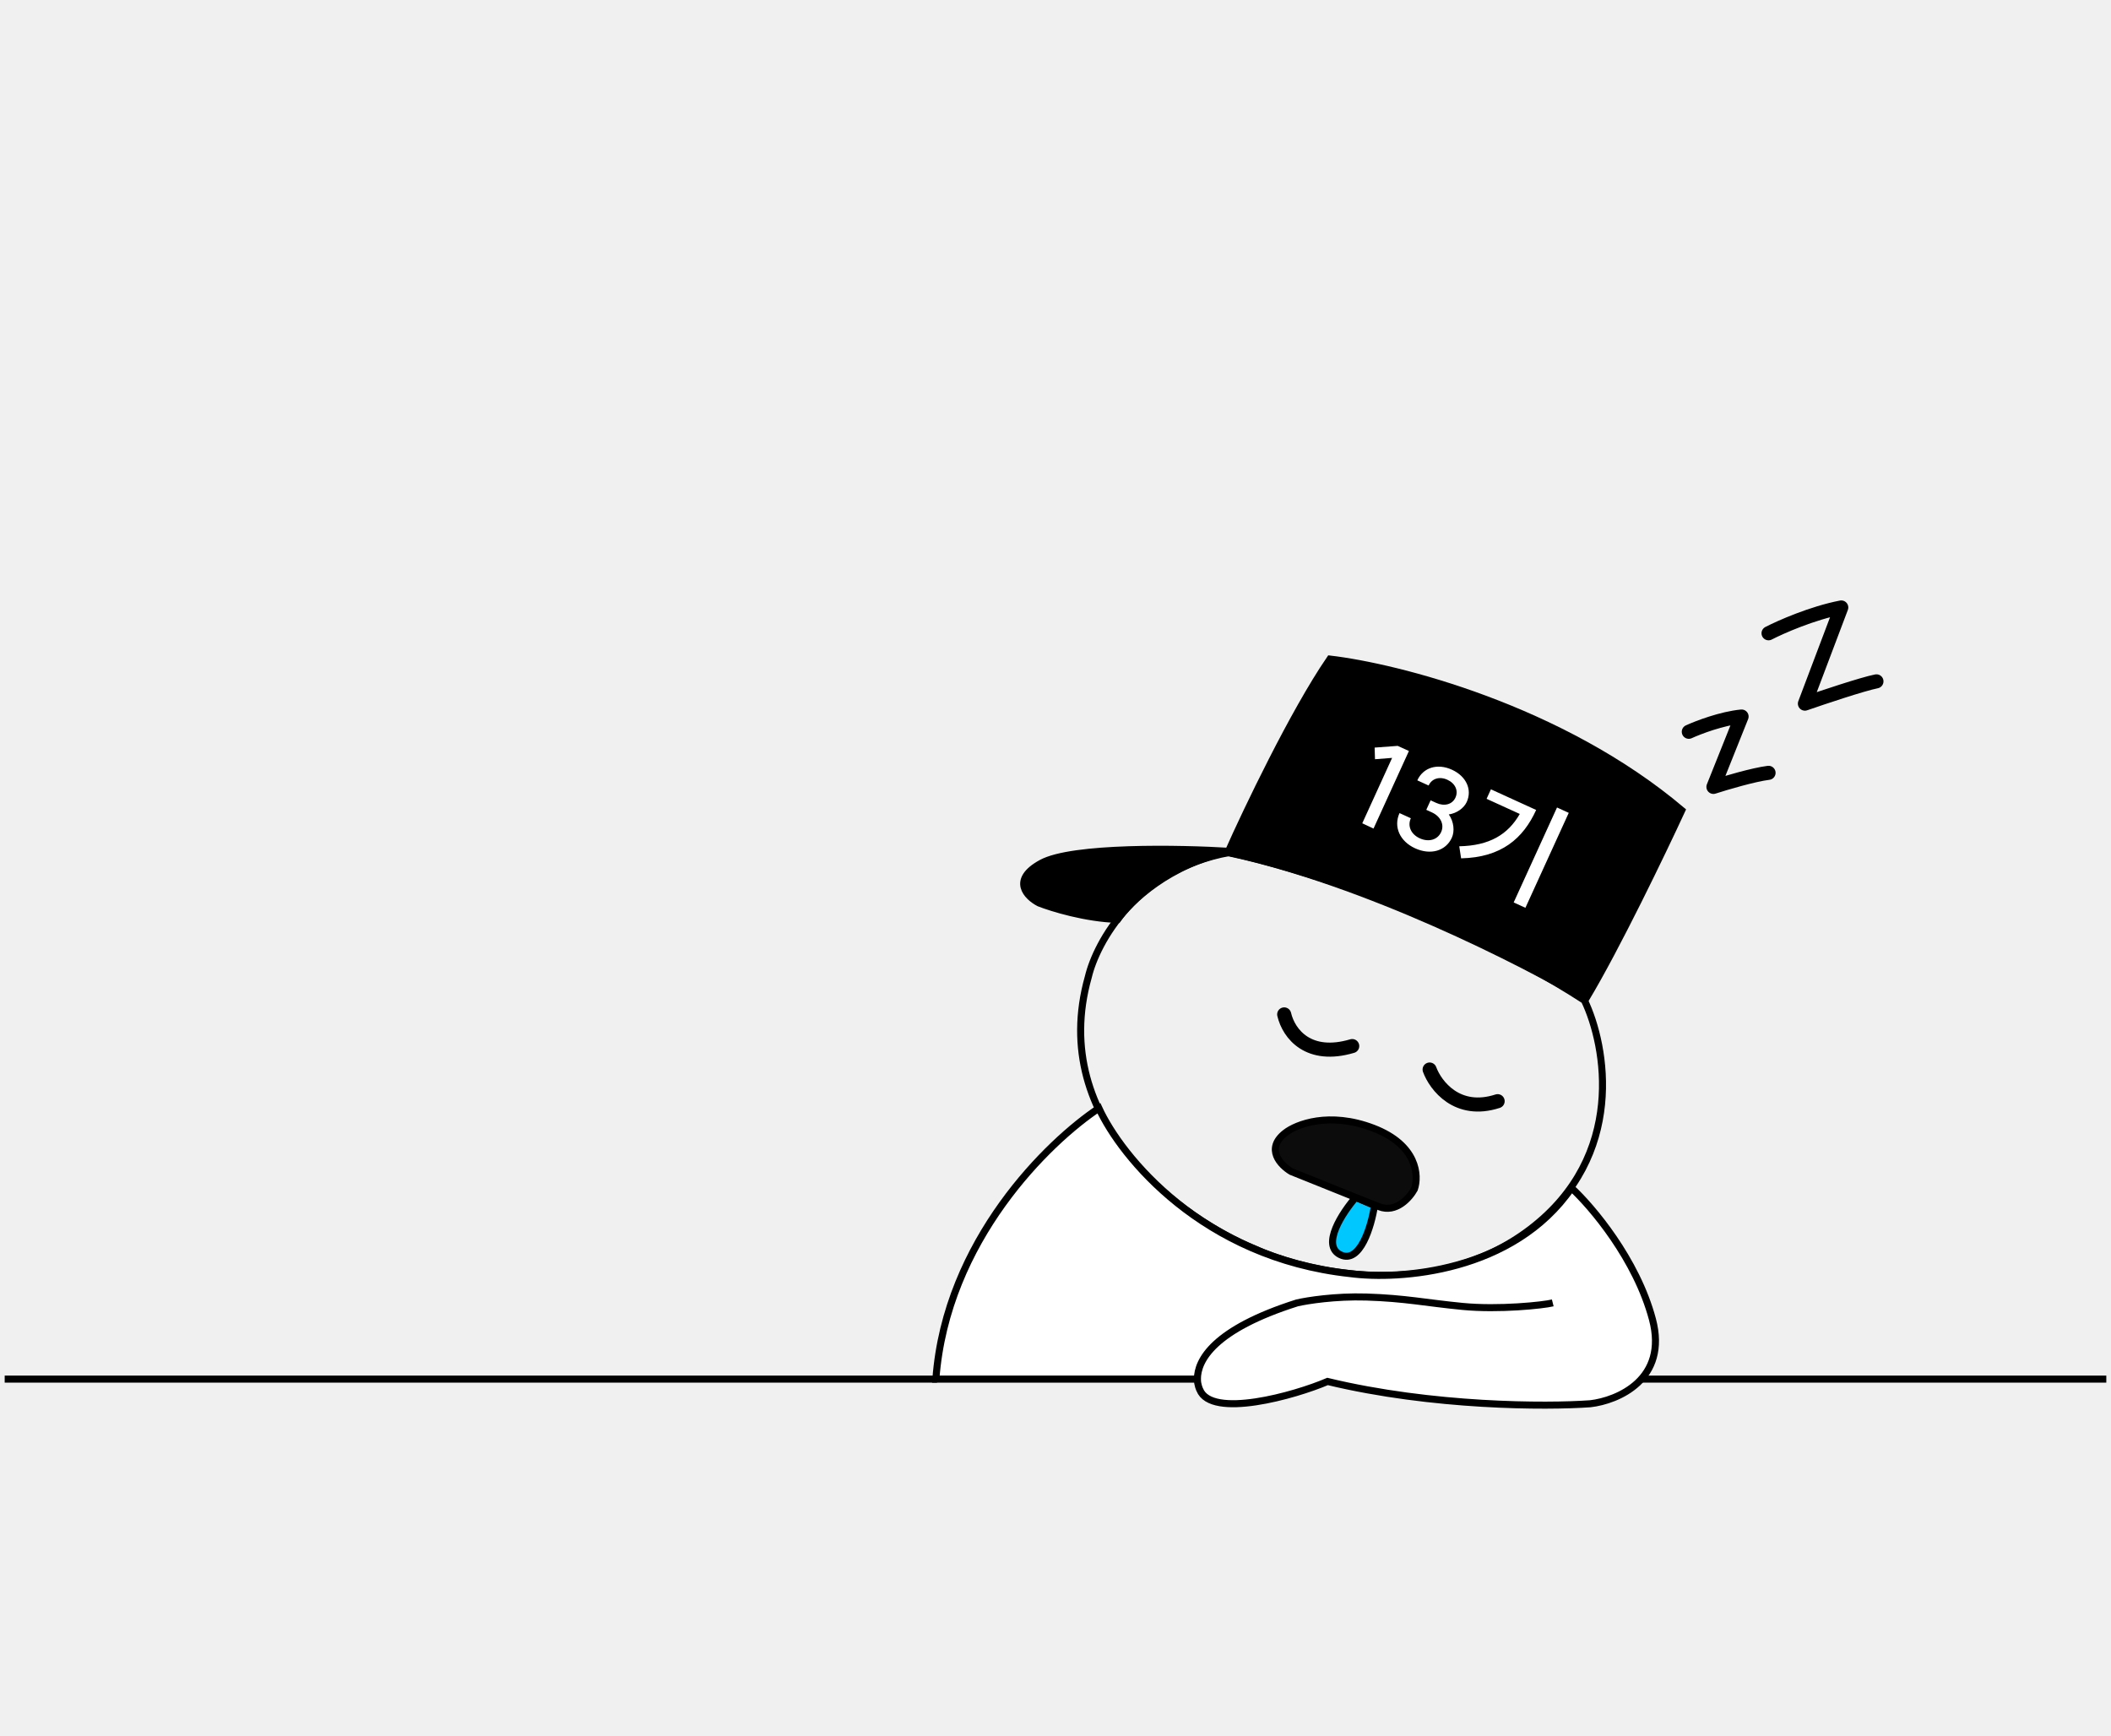
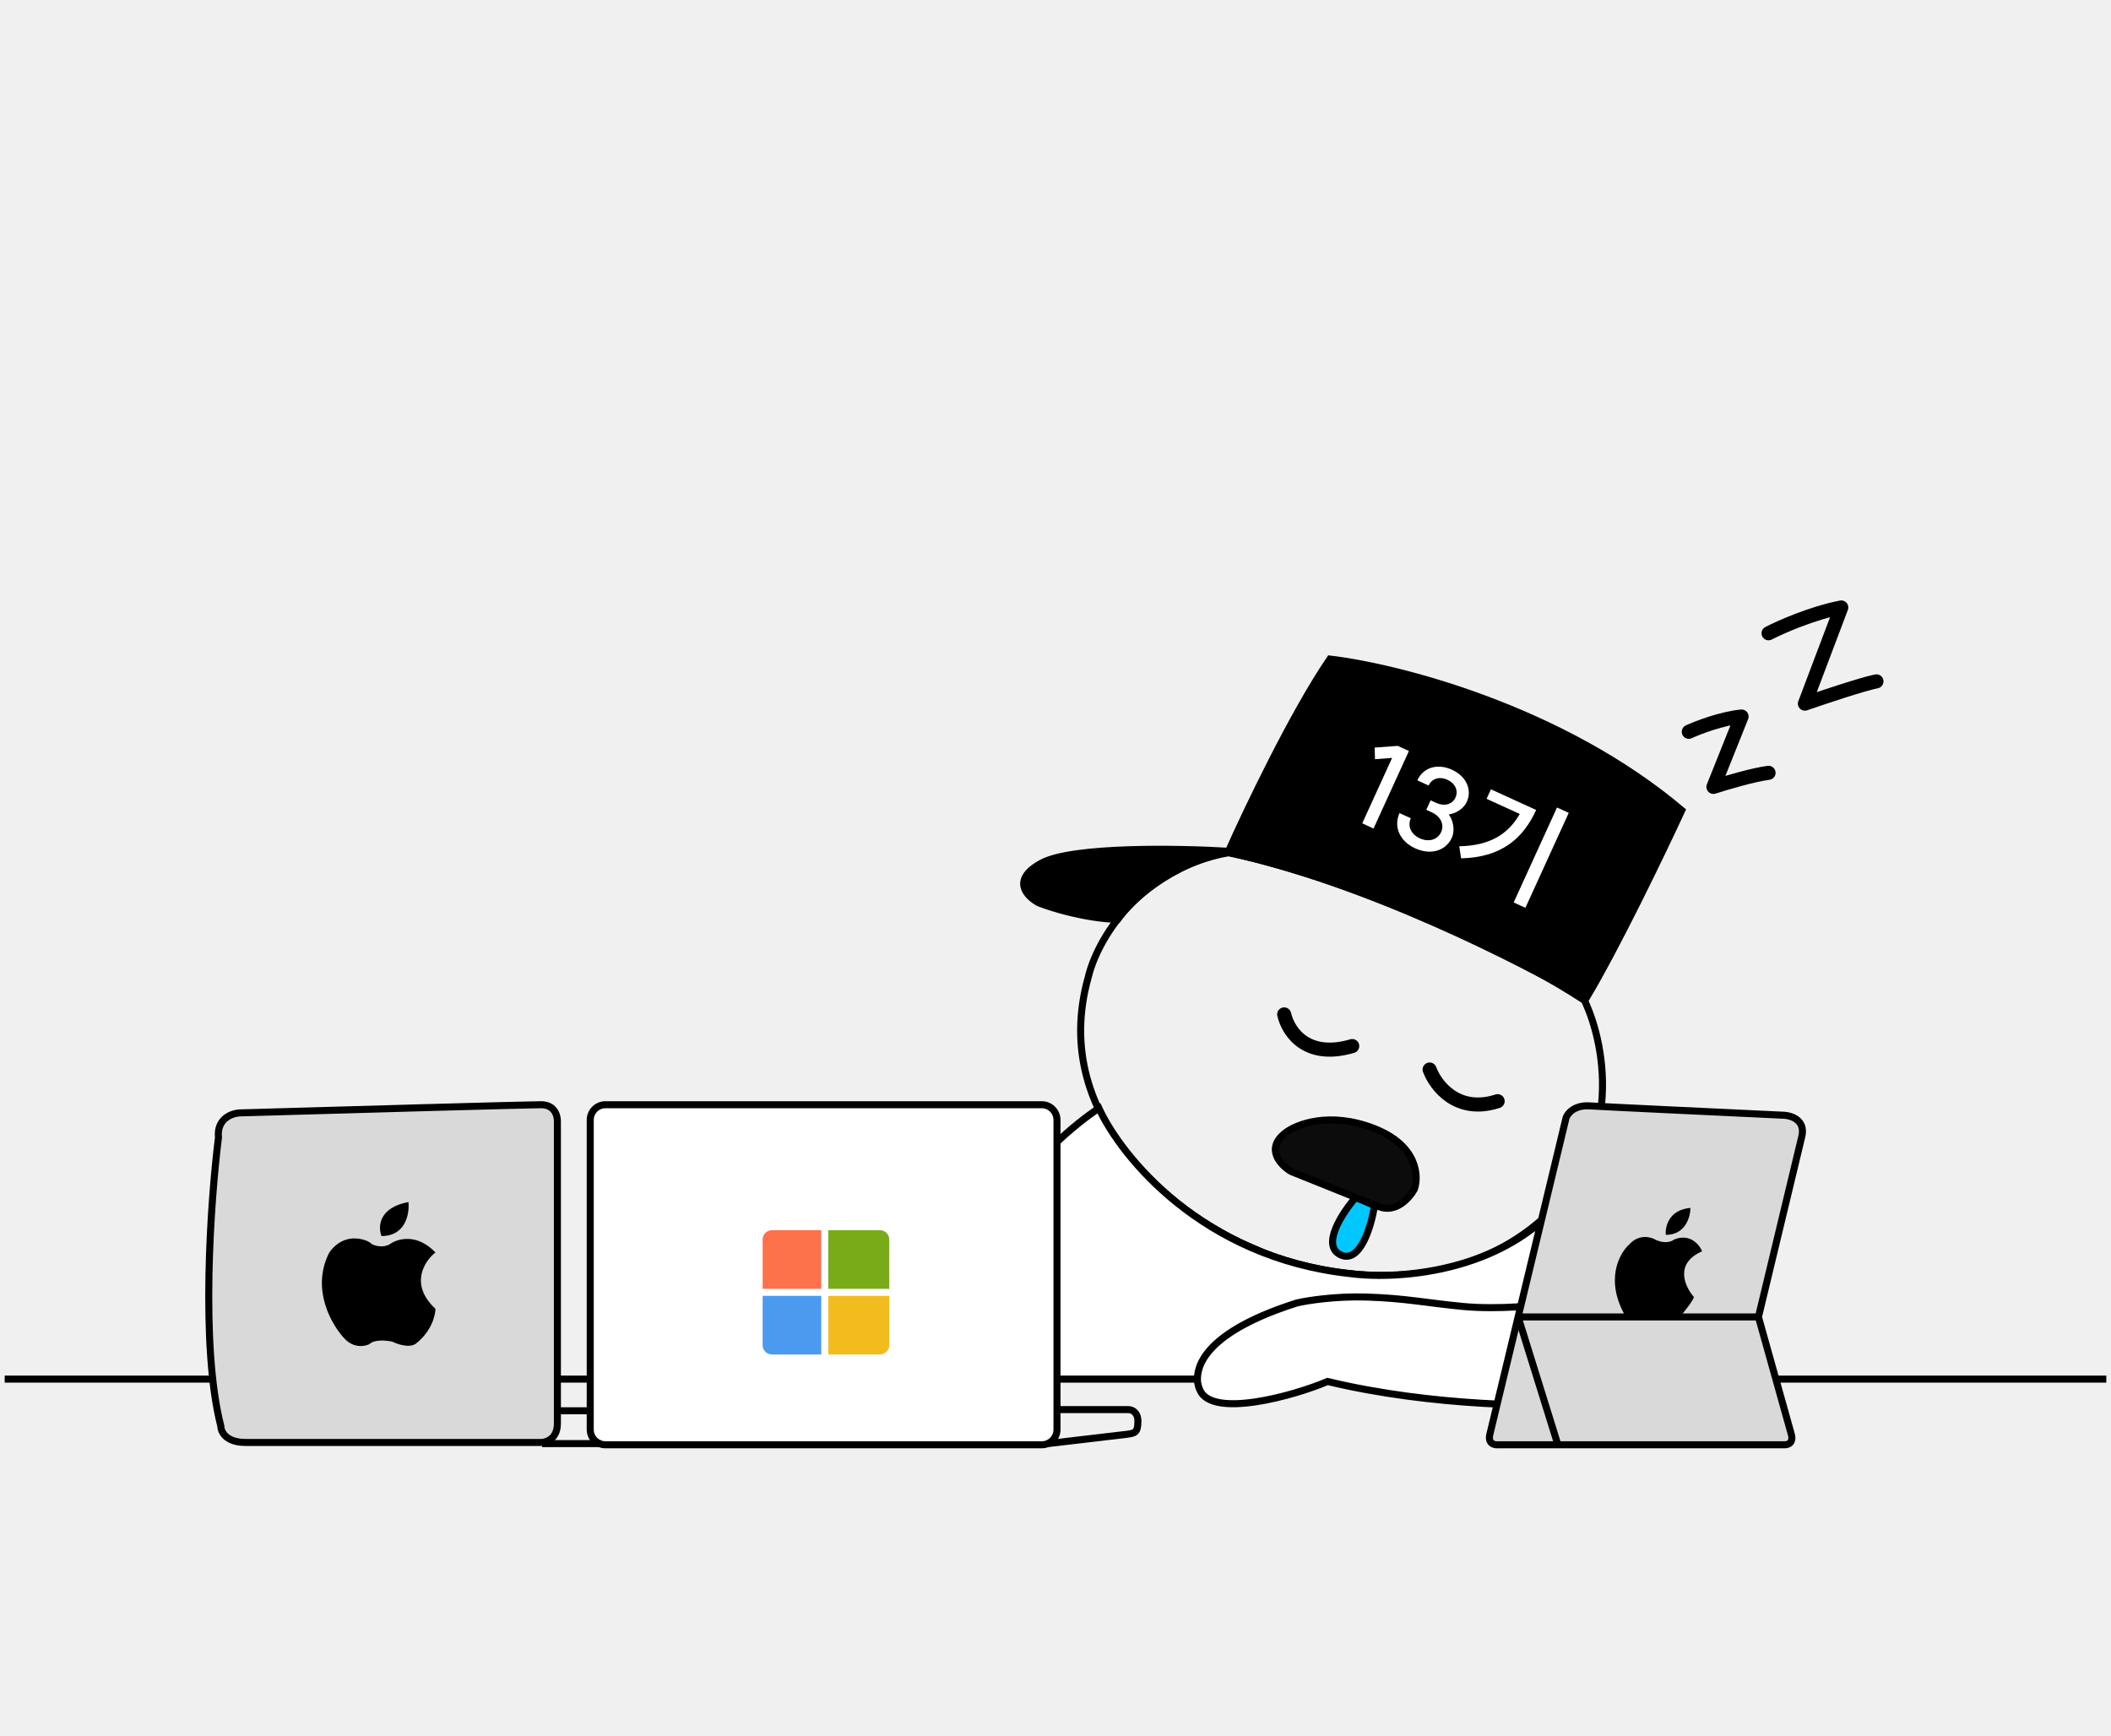
<svg xmlns="http://www.w3.org/2000/svg" width="900" height="740" viewBox="0 0 900 740" fill="none">
  <path d="M567 281C551.4 303.8 531.5 345.5 523.5 363.5C581.9 375.9 649.5 410.333 676 426C689.2 404 708.833 363.167 717 345.5C665.4 301.9 595.5 284.333 567 281Z" fill="black" stroke="black" stroke-width="3" />
  <path d="M444 368C457.2 360.8 503.167 361.667 524.5 363C498.5 368.2 481.667 384.5 476.5 392C462.9 391.6 448.5 387.167 443 385C437.833 382.333 430.8 375.2 444 368Z" fill="black" stroke="black" stroke-width="3" />
  <path d="M675.498 426.5C618.698 389.7 550.832 369.167 523.998 363.5C484.397 370.7 467.498 401.833 463.998 416.5C446.398 478.9 503.998 519.833 534.998 532.5C557.165 542.667 611.698 555.2 652.498 524C693.298 492.8 684.832 446 675.498 426.5Z" stroke="black" stroke-width="3" />
  <path d="M575.5 543C512.7 536.2 478 493.167 468.5 472.5C447.167 486.667 403.4 528.8 399 588H510.5C510.5 590.5 511.5 592.5 511.5 592.5C516.5 605 552 595 566 589C610.8 599.8 659.333 599.833 678 598.5C689.667 597.167 711.3 588.1 704.5 562.5C697.7 536.9 678.667 514.5 670 506.5C645.2 542.5 596.667 545.833 575.5 543Z" fill="white" />
  <path d="M662 555.5C658 556.5 639 558.5 623.5 557C608 555.5 599 553.5 582.5 553C569.3 552.6 557.333 554.5 553 555.5C517.33 566.818 510.5 580 510.5 588M510.5 588C510.5 590.5 511.5 592.5 511.5 592.5C516.5 605 552 595 566 589C610.8 599.8 659.333 599.833 678 598.5C689.667 597.167 711.3 588.1 704.5 562.5C697.7 536.9 678.667 514.5 670 506.5C645.2 542.5 596.667 545.833 575.5 543C512.7 536.2 478 493.167 468.5 472.5C447.167 486.667 403.4 528.8 399 588H510.5Z" stroke="black" stroke-width="3" />
  <path d="M547.5 432.5C549.5 441 558 451.5 576.5 446M609.5 456C612 462.833 621.3 475.1 638.5 469.5" stroke="black" stroke-width="6" stroke-linecap="round" stroke-linejoin="round" />
  <path d="M571.501 535C579.901 539 584.668 522.667 586.001 514L578.001 510.5C572.335 517 563.101 531 571.501 535Z" fill="#00C8FF" stroke="black" stroke-width="3" stroke-linecap="round" stroke-linejoin="round" />
  <path d="M585.501 481C566.701 473.8 552.668 479.334 548.001 483C539.201 489.8 546.001 496.833 550.501 499.5C556.908 502.085 568.454 506.732 577.501 510.343C580.549 511.559 583.313 512.657 585.501 513.52C586.451 513.894 587.292 514.224 588.001 514.5C595.201 517.3 601.001 510.667 603.001 507C605.001 501.333 604.301 488.2 585.501 481Z" fill="#0C0C0C" stroke="black" stroke-width="3" stroke-linecap="round" stroke-linejoin="round" />
  <path d="M720 312C724 310.167 734.1 306.3 742.5 305.5L730.5 335.5C735.667 333.833 747.6 330.3 754 329.5M754 270C759.167 267.333 772.6 261.4 785 259L769.5 300C777.167 297.333 794 291.7 800 290.5" stroke="black" stroke-width="6" stroke-linecap="round" stroke-linejoin="round" />
  <path d="M700 588H898M399.5 588H2" stroke="black" stroke-width="3" />
  <path d="M600.679 320.193L585.586 353.261L580.785 351.015L593.511 323.132L586.215 323.704L586.061 318.743L595.903 318.013L600.679 320.193ZM617.68 347.244C619.848 350.322 620.239 354.402 618.972 357.177C616.398 362.817 609.932 364.703 603.336 361.692C596.786 358.703 594.015 352.492 596.672 346.669L601.494 348.87C599.978 352.19 601.558 355.714 605.288 357.417C609.108 359.161 612.896 358.086 614.412 354.766C615.865 351.582 614.219 348.083 610.444 346.36L608.079 345.28L609.926 341.232L612.337 342.332C615.794 343.91 619.185 342.984 620.513 340.073C621.863 337.116 620.432 333.99 617.066 332.454C613.7 330.917 610.425 331.951 609.076 334.908L604.254 332.707C606.766 327.203 612.831 325.354 619.017 328.178C625.112 330.96 627.731 336.662 625.323 341.938C624.16 344.486 621.153 346.74 617.68 347.244ZM663.816 344.282L668.819 346.566L650.342 387.049L645.339 384.765L663.816 344.282ZM654.926 345.336C649.383 357.481 640.138 365.573 622.923 365.96L622.137 360.82C634.948 360.566 642.859 355.878 647.938 347.039L633.792 340.582L635.639 336.534L654.926 345.336Z" fill="white" />
+   <path d="M94.138 608.001C85.338 573.601 89.805 511.668 93.138 485.001C92.338 477.001 98.805 474.668 102.138 474.501C142.472 473.334 224.638 471.001 230.638 471.001C236.638 471.001 237.805 476.001 237.638 478.501V607.001C237.638 613.401 232.972 615.001 230.638 615.001H104.638C96.238 615.001 94.138 610.334 94.138 608.001Z" fill="#D9D9D9" stroke="black" stroke-width="3" stroke-linecap="round" />
+   <path d="M162.638 527.001C161.138 523.168 161.338 514.901 174.138 512.501C174.638 517.334 173.038 527.001 162.638 527.001Z" fill="black" />
+   <path d="M185.638 558.001C174.438 547.601 180.971 537.668 185.638 534.001C177.638 525.601 169.305 528.168 166.138 530.501C163.338 532.118 159.971 531.175 158.638 530.501C156.638 528.501 152.805 528.001 151.138 528.001C145.138 528.001 141.305 532.334 140.138 534.501C132.538 550.101 141.638 565.334 147.138 571.001C151.138 575.001 155.805 574.001 157.638 573.001C159.638 571.001 164.805 571.501 167.138 572.001C172.338 574.401 175.638 574.001 177.138 573.001C183.938 567.801 185.638 560.834 185.638 558.001Z" fill="black" />
+   <rect x="251.637" y="471.001" width="199" height="145" rx="6.5" fill="white" stroke="black" stroke-width="3" />
+   <path d="M325.137 528.501C325.137 526.292 326.928 524.501 329.137 524.501H350.137V549.501H325.137V528.501Z" fill="#FD714B" />
+   <path d="M353.137 524.501H375.137C377.346 524.501 379.137 526.292 379.137 528.501V549.501H353.137V524.501Z" fill="#79AB19" />
+   <path d="M353.137 552.501H379.137V573.501C379.137 575.71 377.346 577.501 375.137 577.501H353.137V552.501Z" fill="#F3BC1E" />
+   <path d="M325.137 552.501H350.137V577.501H329.137C326.928 577.501 325.137 575.71 325.137 573.501V552.501Z" fill="#4C9AF0" />
+   <path d="M237.637 601.501H252.137M231.137 615.501H256.137M451.137 601.001H481.137C482.47 601.001 485.137 602.001 485.137 606.001C485.137 611.001 483.637 611.001 480.637 611.501L446.637 615.501" stroke="black" stroke-width="3" />
+   <path d="M667.692 476.501C668.359 474.668 671.292 471.101 677.692 471.501C684.092 471.901 735.692 474.335 760.692 475.501C763.859 475.668 769.792 477.701 768.192 484.501C766.592 491.301 755.192 538.668 749.692 561.501L763.692 611.501C764.192 613.001 764.292 616.001 760.692 616.001H664.192H638.692C637.124 616.168 634.229 615.501 635.192 611.501L647.229 561.501L667.692 476.501Z" fill="#D9D9D9" />
+   <path d="M749.692 561.501C755.192 538.668 766.592 491.301 768.192 484.501C769.792 477.701 763.859 475.668 760.692 475.501C735.692 474.335 684.092 471.901 677.692 471.501C671.292 471.101 668.359 474.668 667.692 476.501L647.229 561.501M749.692 561.501L763.692 611.501C764.192 613.001 764.292 616.001 760.692 616.001C757.767 616.001 704.917 616.001 664.192 616.001M749.692 561.501H647.229M647.229 561.501L635.192 611.501C634.229 615.501 637.124 616.168 638.692 616.001C646.037 616.001 654.791 616.001 664.192 616.001M647.229 561.501L664.192 616.001" stroke="black" stroke-width="3" />
+   <path d="M722.191 553.001C721.791 554.601 718.025 559.335 716.191 561.501H693.191C683.991 545.901 690.358 534.335 694.691 530.501C698.691 526.101 703.691 527.335 705.691 528.501C709.691 530.501 712.691 529.335 713.691 528.501C720.491 525.701 724.525 530.668 725.691 533.501C713.691 538.701 718.358 548.668 722.191 553.001Z" fill="black" />
+   <path d="M710.192 526.501C709.858 523.001 711.492 515.801 720.692 515.001C720.692 518.835 718.592 526.501 710.192 526.501Z" fill="black" />
</svg>
